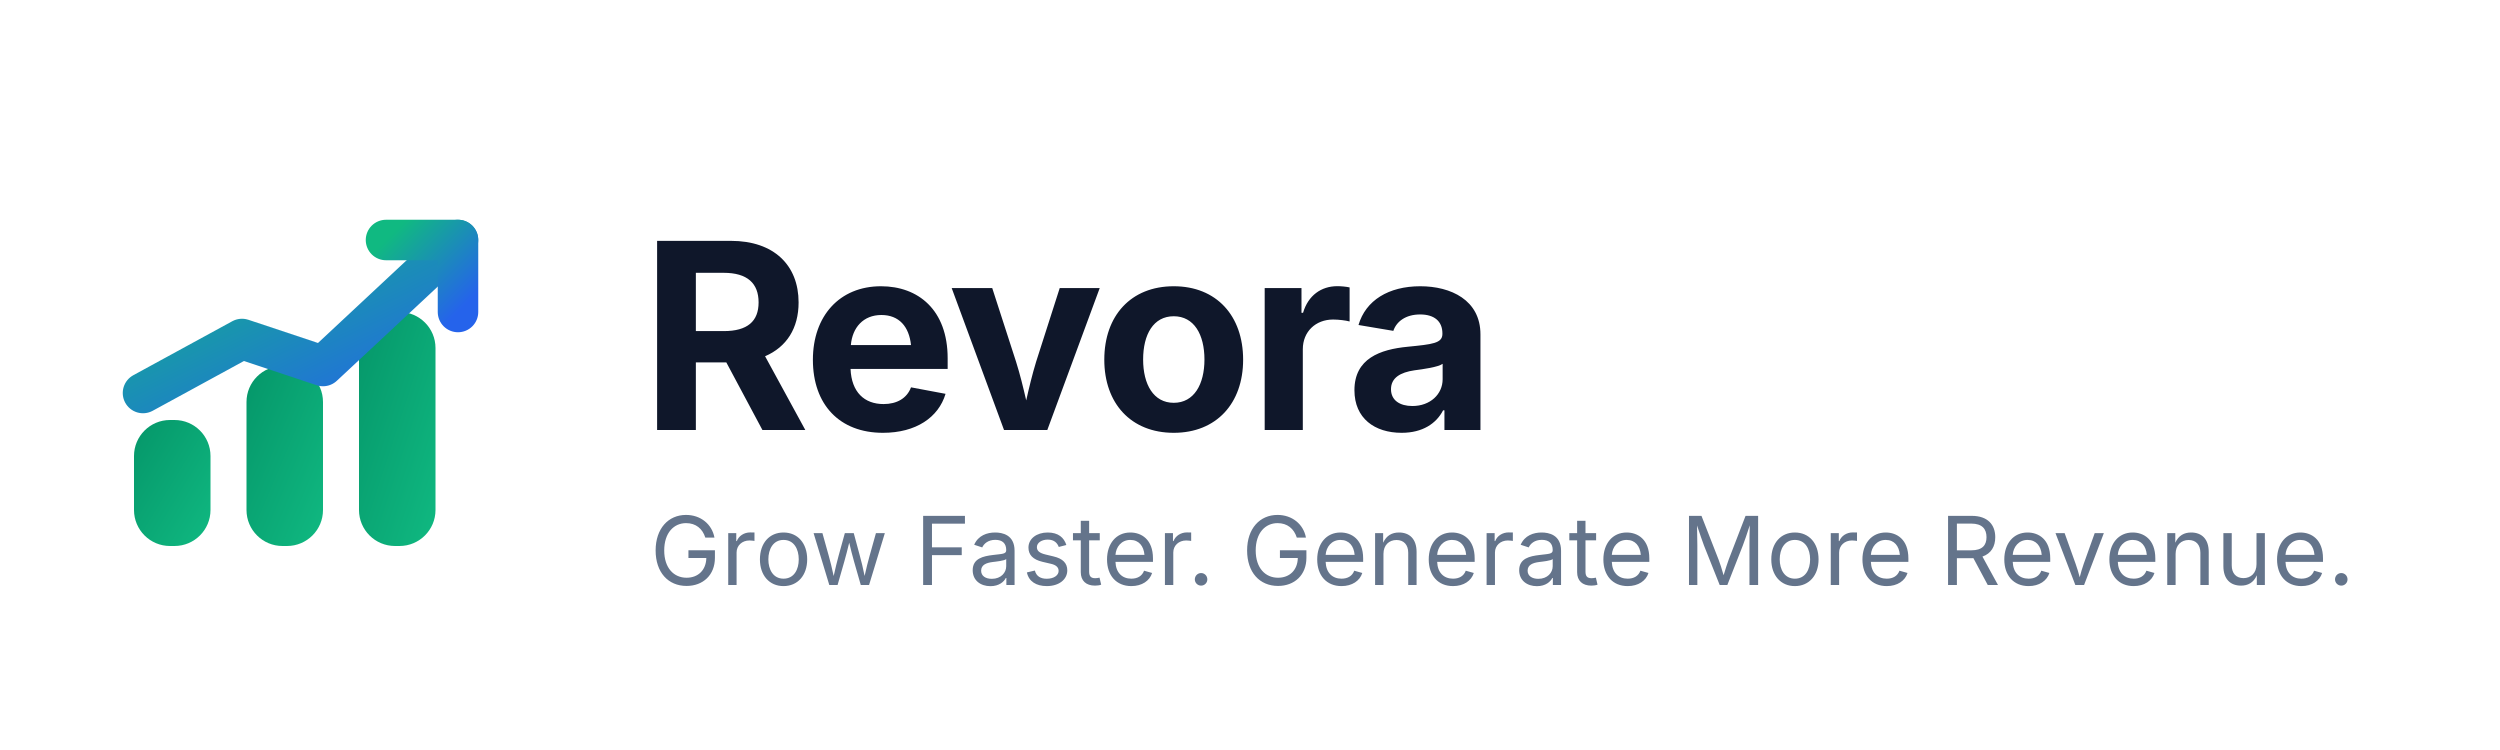
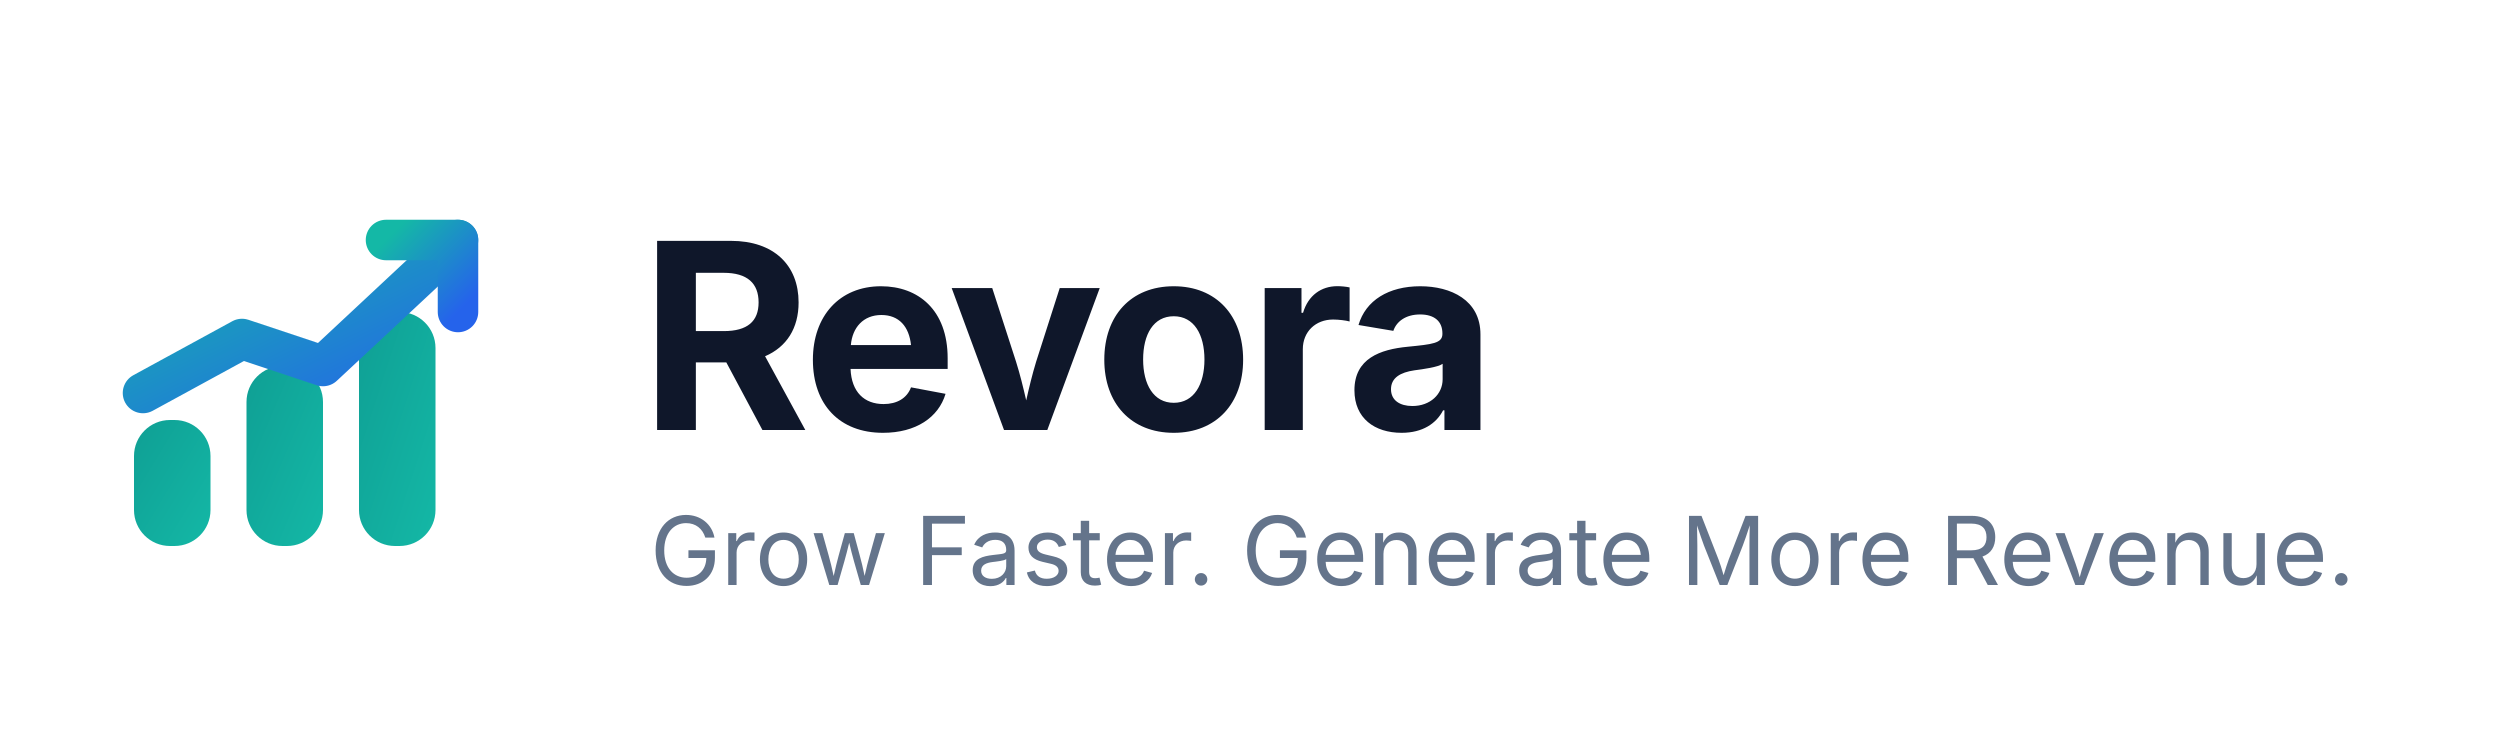
<svg xmlns="http://www.w3.org/2000/svg" viewBox="0 0 500 150" width="500" height="150" role="img" aria-label="Revora — Grow Faster. Generate More Revenue.">
  <defs>
    <linearGradient id="g" x1="0" y1="0" x2="1" y2="1">
-       <stop offset="0" stop-color="#059669" />
-       <stop offset="1" stop-color="#10B981" />
+       <stop offset="0" stop-color="#0F9F94" />
+       <stop offset="1" stop-color="#14B8A6" />
    </linearGradient>
    <linearGradient id="a" x1="0" y1="0" x2="1" y2="1">
-       <stop offset="0" stop-color="#10B981" />
+       <stop offset="0" stop-color="#14B8A6" />
      <stop offset="1" stop-color="#2563EB" />
    </linearGradient>
  </defs>
  <g transform="translate(16,30) scale(0.9)">
    <g fill="url(#g)">
      <rect x="12" y="60" width="17" height="28" rx="8" />
      <rect x="37" y="48" width="17" height="40" rx="8" />
      <rect x="62" y="36" width="17" height="52" rx="8" />
    </g>
    <g fill="none" stroke="url(#a)" stroke-width="9" stroke-linecap="round" stroke-linejoin="round">
      <path d="M14,54 L36,42 L54,48 L84,20" />
      <path d="M68,20 H84 V36" />
    </g>
  </g>
  <text x="128" y="86" font-family="Inter, 'Segoe UI', system-ui, sans-serif" font-size="52" font-weight="700" letter-spacing="-1">
    <tspan fill="#0F172A">Revora</tspan>
  </text>
  <text x="130" y="117" font-family="Inter, 'Segoe UI', system-ui, sans-serif" font-size="19" font-weight="400" fill="#64748B">Grow Faster. Generate More Revenue.</text>
</svg>
